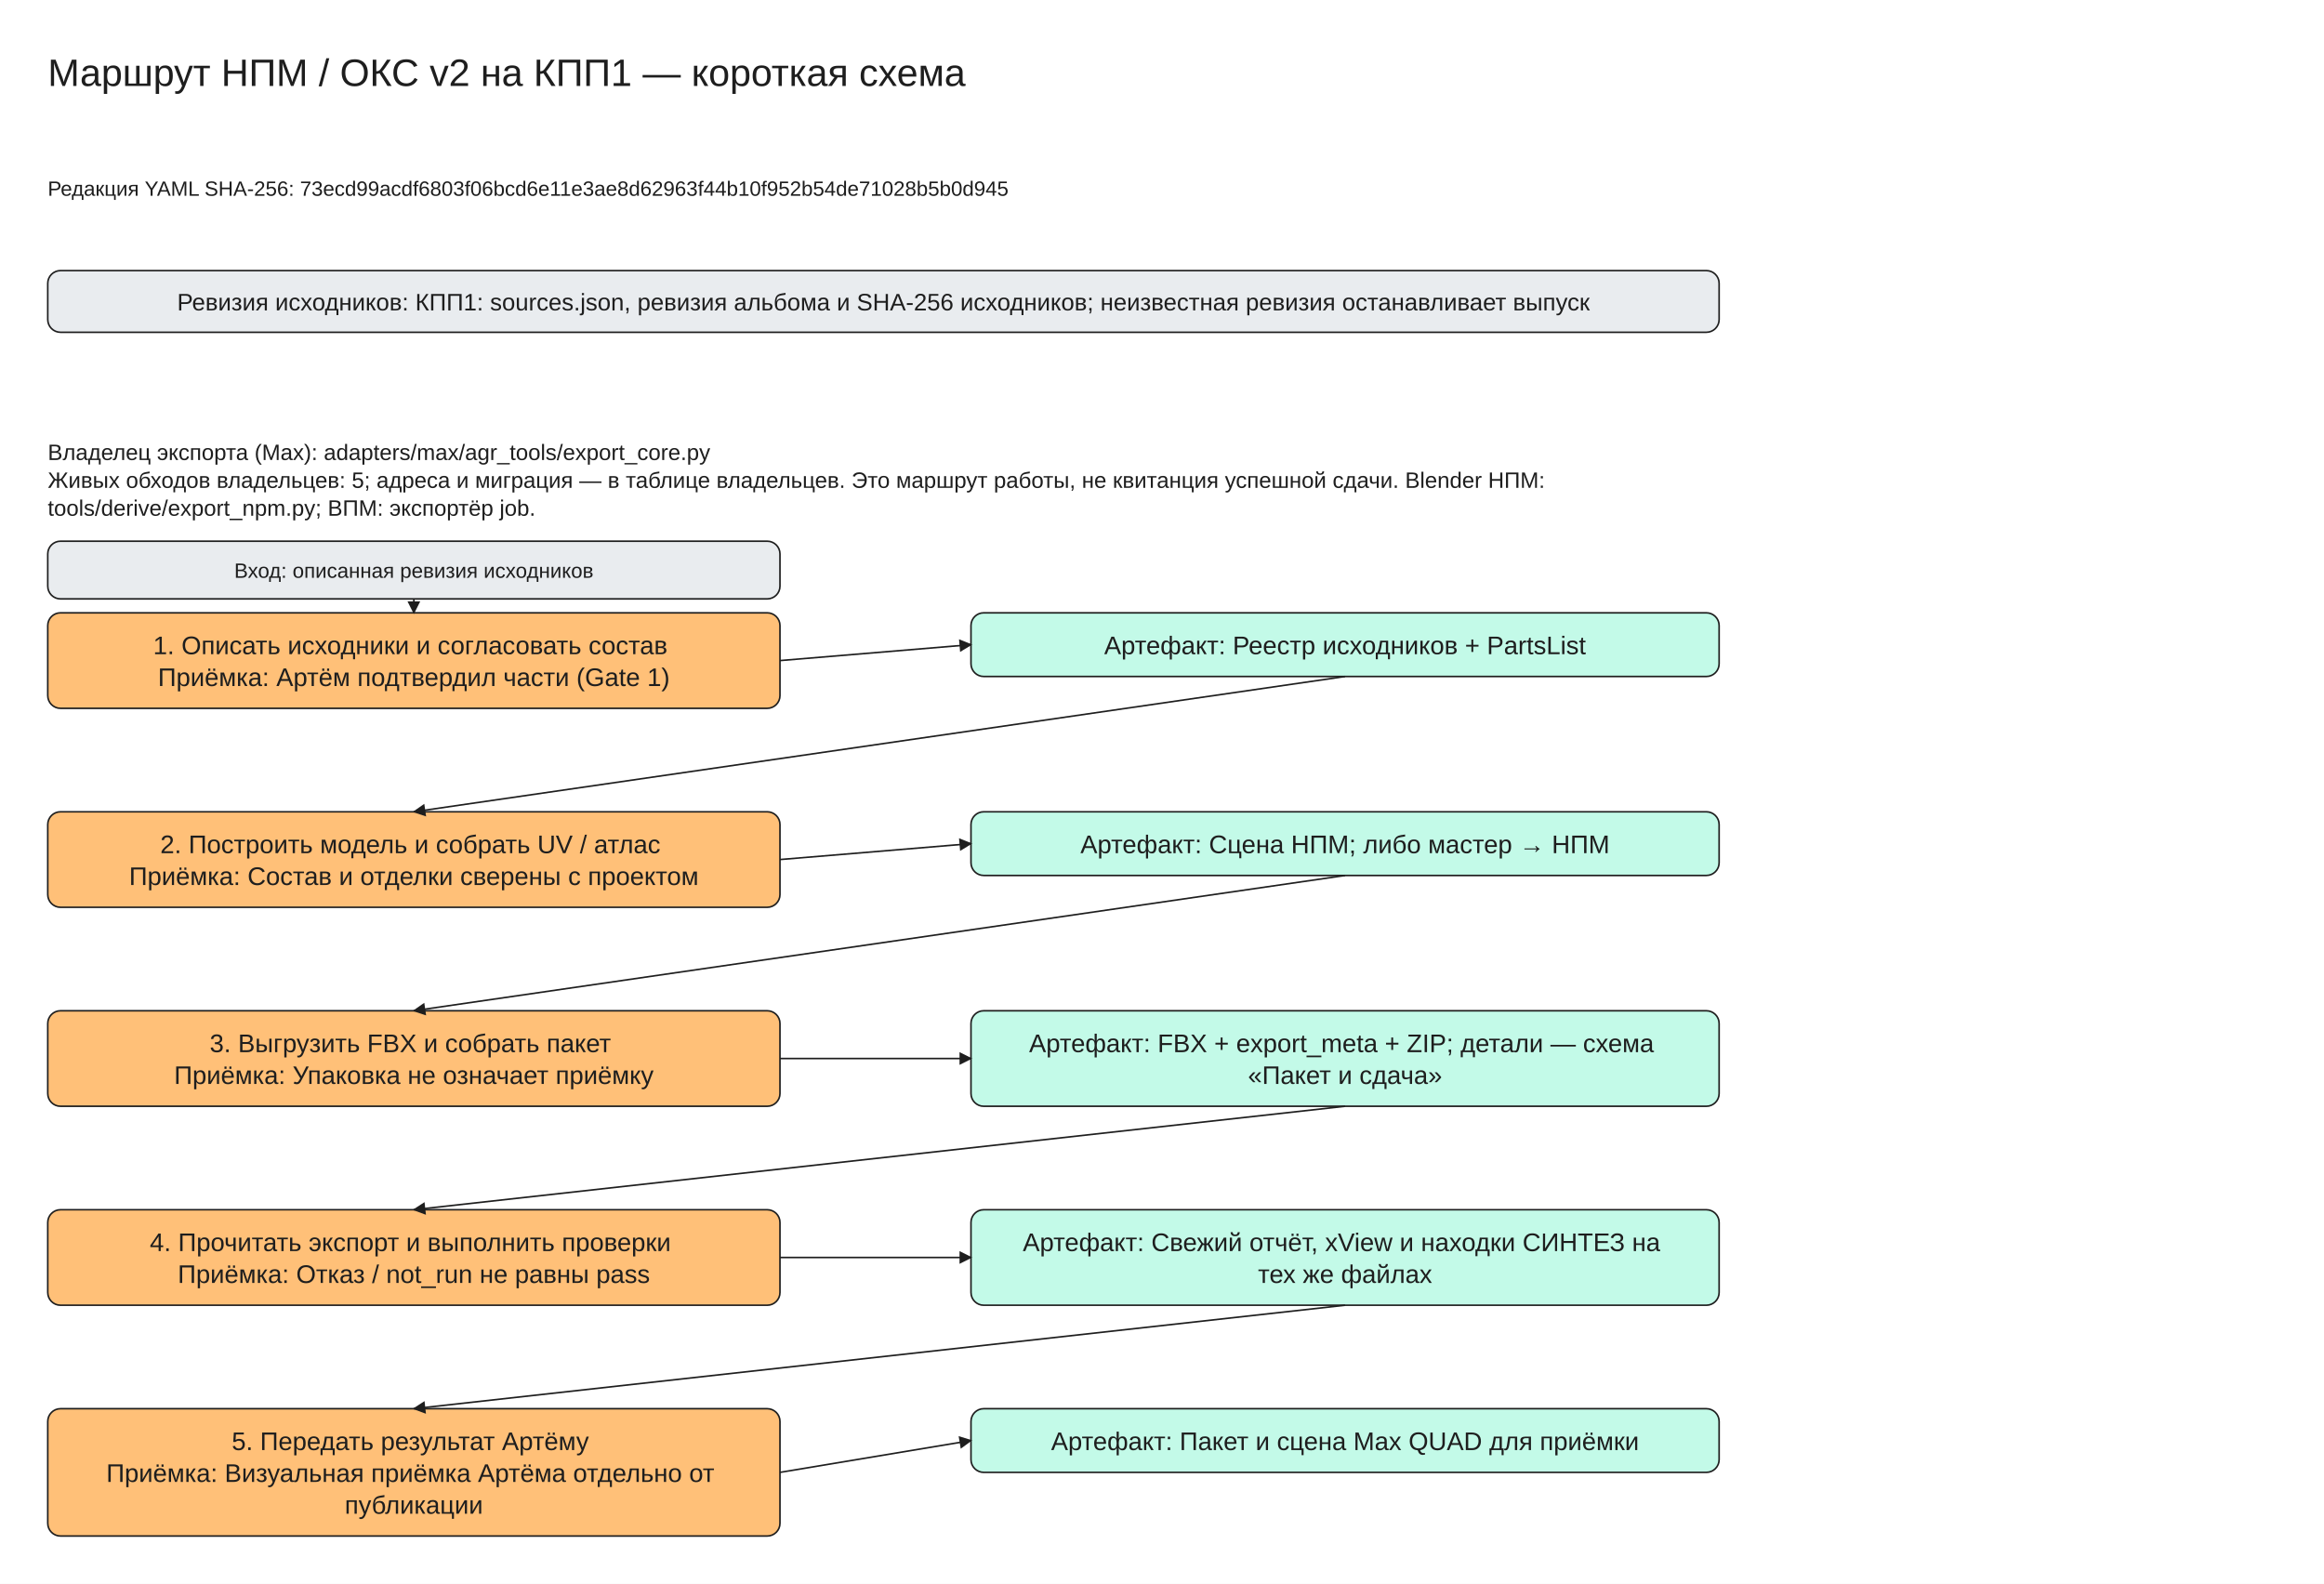
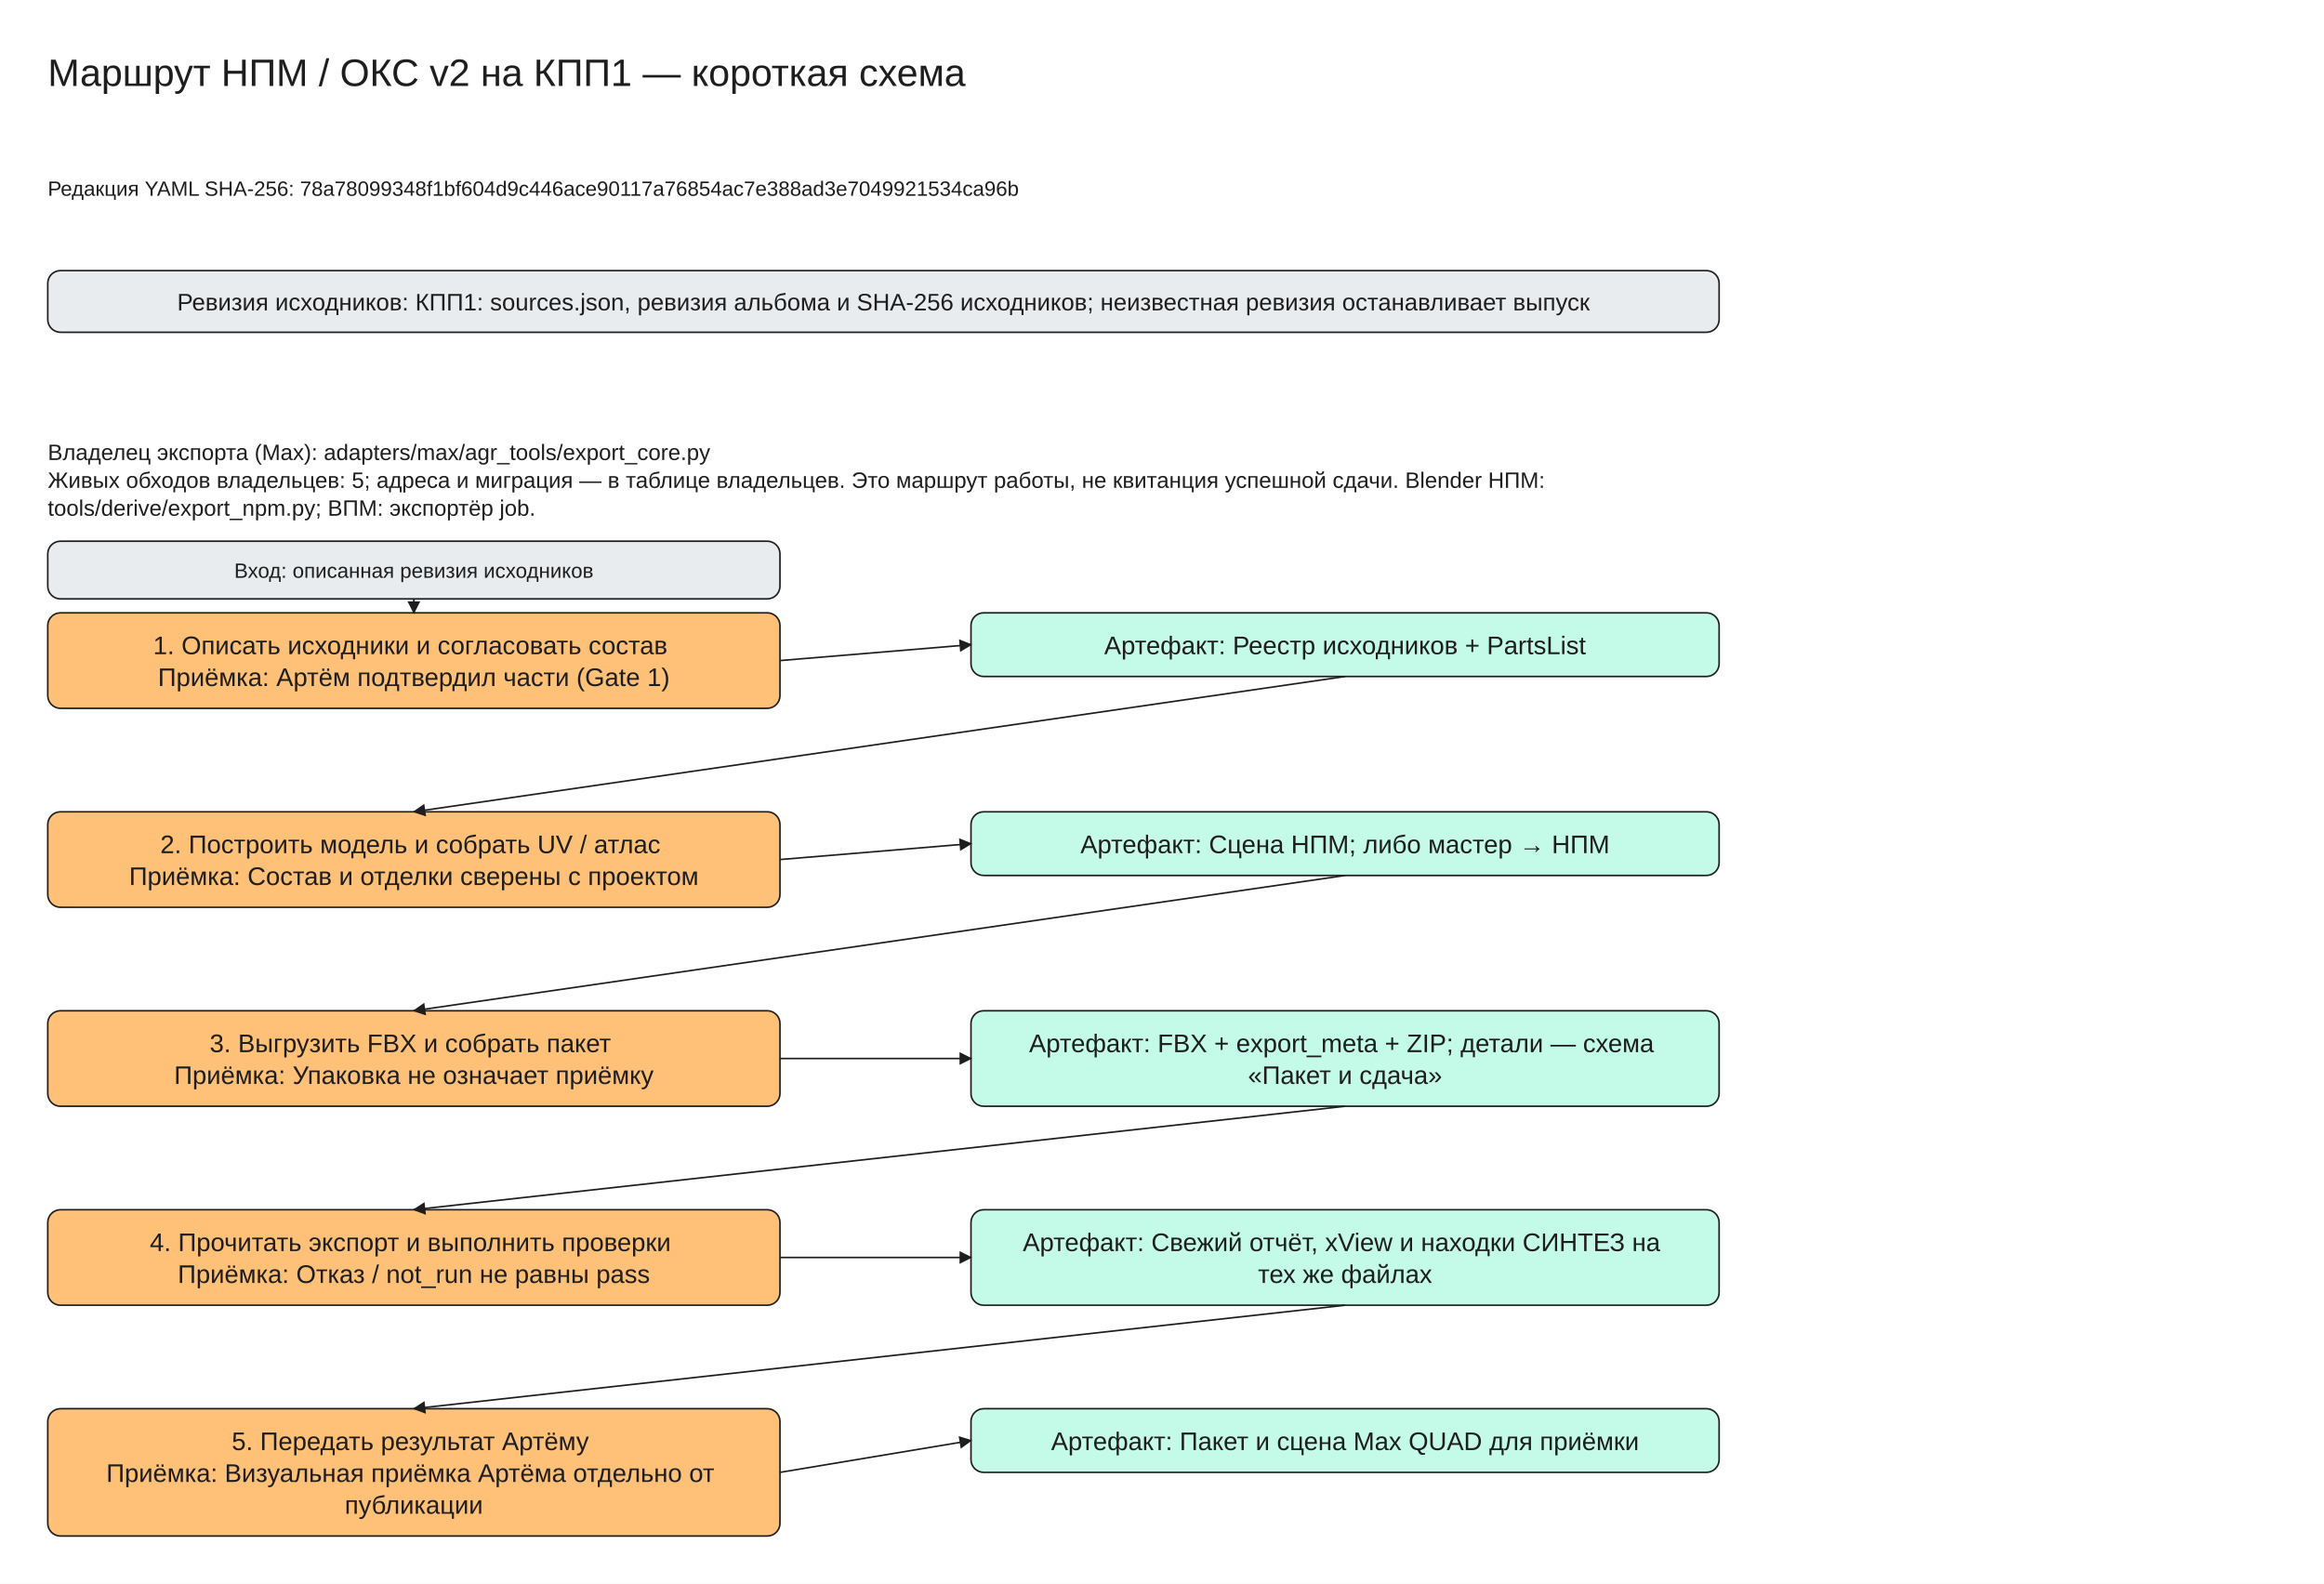
<svg xmlns="http://www.w3.org/2000/svg" viewBox="0 -30 1460 995" width="1460" height="995" font-family="Segoe UI, Arial, sans-serif">
  <defs>
    <marker id="arrow" viewBox="0 0 10 10" refX="9" refY="5" markerWidth="8" markerHeight="8" orient="auto-start-reverse">
      <path d="M0,0 L10,5 L0,10 z" fill="#1e1e1e" />
    </marker>
  </defs>
  <rect x="0" y="-30" width="1460" height="995" fill="#ffffff" />
  <rect x="30" y="140" width="1050" height="38.75" rx="8" fill="#e9ecef" stroke="#1e1e1e" />
  <rect x="30" y="355" width="460" height="60.0" rx="8" fill="#ffc078" stroke="#1e1e1e" />
  <rect x="610" y="355" width="470" height="40.0" rx="8" fill="#c3fae8" stroke="#1e1e1e" />
  <rect x="30" y="310" width="460" height="36.25" rx="8" fill="#e9ecef" stroke="#1e1e1e" />
  <line x1="260.0" y1="346.25" x2="260.0" y2="355.0" stroke="#1e1e1e" marker-end="url(#arrow)" />
  <line x1="490" y1="385.0" x2="610" y2="375.0" stroke="#1e1e1e" marker-end="url(#arrow)" />
  <rect x="30" y="480.0" width="460" height="60.0" rx="8" fill="#ffc078" stroke="#1e1e1e" />
  <rect x="610" y="480.0" width="470" height="40.0" rx="8" fill="#c3fae8" stroke="#1e1e1e" />
  <line x1="845.0" y1="395.0" x2="260.0" y2="480.0" stroke="#1e1e1e" marker-end="url(#arrow)" />
  <line x1="490" y1="510.0" x2="610" y2="500.0" stroke="#1e1e1e" marker-end="url(#arrow)" />
  <rect x="30" y="605.0" width="460" height="60.0" rx="8" fill="#ffc078" stroke="#1e1e1e" />
  <rect x="610" y="605.0" width="470" height="60.0" rx="8" fill="#c3fae8" stroke="#1e1e1e" />
  <line x1="845.0" y1="520.0" x2="260.0" y2="605.0" stroke="#1e1e1e" marker-end="url(#arrow)" />
  <line x1="490" y1="635.0" x2="610" y2="635.0" stroke="#1e1e1e" marker-end="url(#arrow)" />
  <rect x="30" y="730.0" width="460" height="60.0" rx="8" fill="#ffc078" stroke="#1e1e1e" />
  <rect x="610" y="730.0" width="470" height="60.0" rx="8" fill="#c3fae8" stroke="#1e1e1e" />
  <line x1="845.0" y1="665.0" x2="260.0" y2="730.0" stroke="#1e1e1e" marker-end="url(#arrow)" />
  <line x1="490" y1="760.0" x2="610" y2="760.0" stroke="#1e1e1e" marker-end="url(#arrow)" />
  <rect x="30" y="855.0" width="460" height="80.0" rx="8" fill="#ffc078" stroke="#1e1e1e" />
  <rect x="610" y="855.0" width="470" height="40.0" rx="8" fill="#c3fae8" stroke="#1e1e1e" />
  <line x1="845.0" y1="790.0" x2="260.0" y2="855.0" stroke="#1e1e1e" marker-end="url(#arrow)" />
  <line x1="490" y1="895.0" x2="610" y2="875.0" stroke="#1e1e1e" marker-end="url(#arrow)" />
  <text x="30" y="0" font-size="24" text-anchor="start" fill="#1e1e1e">
    <tspan x="30" dy="24">Маршрут НПМ / ОКС v2 на КПП1 — короткая схема</tspan>
  </text>
  <text x="30" y="80" font-size="13" text-anchor="start" fill="#1e1e1e">
-     <tspan x="30" dy="13">Редакция YAML SHA-256: 73ecd99acdf6803f06bcd6e11e3ae8d62963f44b10f952b54de71028b5b0d945</tspan>
+     <tspan x="30" dy="13">Редакция YAML SHA-256: 78a78099348f1bf604d9c446ace90117a76854ac7e388ad3e7049921534ca96b</tspan>
  </text>
  <text x="555.0" y="150.0" font-size="15" text-anchor="middle" fill="#1e1e1e">
    <tspan x="555.0" dy="15">Ревизия исходников: КПП1: sources.json, ревизия альбома и SHA-256 исходников; неизвестная ревизия останавливает выпуск</tspan>
  </text>
  <text x="30" y="245" font-size="14" text-anchor="start" fill="#1e1e1e">
    <tspan x="30" dy="14">Владелец экспорта (Max): adapters/max/agr_tools/export_core.py</tspan>
    <tspan x="30" dy="17.5">Живых обходов владельцев: 5; адреса и миграция — в таблице владельцев. Это маршрут работы, не квитанция успешной сдачи. Blender НПМ:</tspan>
    <tspan x="30" dy="17.5">tools/derive/export_npm.py; ВПМ: экспортёр job.</tspan>
  </text>
  <text x="260.0" y="365.0" font-size="16" text-anchor="middle" fill="#1e1e1e">
    <tspan x="260.0" dy="16">1. Описать исходники и согласовать состав</tspan>
    <tspan x="260.0" dy="20.0">Приёмка: Артём подтвердил части (Gate 1)</tspan>
  </text>
  <text x="845.0" y="365.0" font-size="16" text-anchor="middle" fill="#1e1e1e">
    <tspan x="845.0" dy="16">Артефакт: Реестр исходников + PartsList</tspan>
  </text>
  <text x="260.0" y="320.0" font-size="13" text-anchor="middle" fill="#1e1e1e">
    <tspan x="260.0" dy="13">Вход: описанная ревизия исходников</tspan>
  </text>
  <text x="260.0" y="490.0" font-size="16" text-anchor="middle" fill="#1e1e1e">
    <tspan x="260.0" dy="16">2. Построить модель и собрать UV / атлас</tspan>
    <tspan x="260.0" dy="20.0">Приёмка: Состав и отделки сверены с проектом</tspan>
  </text>
  <text x="845.0" y="490.0" font-size="16" text-anchor="middle" fill="#1e1e1e">
    <tspan x="845.0" dy="16">Артефакт: Сцена НПМ; либо мастер → НПМ</tspan>
  </text>
  <text x="260.0" y="615.0" font-size="16" text-anchor="middle" fill="#1e1e1e">
    <tspan x="260.0" dy="16">3. Выгрузить FBX и собрать пакет</tspan>
    <tspan x="260.0" dy="20.0">Приёмка: Упаковка не означает приёмку</tspan>
  </text>
  <text x="845.0" y="615.0" font-size="16" text-anchor="middle" fill="#1e1e1e">
    <tspan x="845.0" dy="16">Артефакт: FBX + export_meta + ZIP; детали — схема</tspan>
    <tspan x="845.0" dy="20.0">«Пакет и сдача»</tspan>
  </text>
  <text x="260.0" y="740.0" font-size="16" text-anchor="middle" fill="#1e1e1e">
    <tspan x="260.0" dy="16">4. Прочитать экспорт и выполнить проверки</tspan>
    <tspan x="260.0" dy="20.0">Приёмка: Отказ / not_run не равны pass</tspan>
  </text>
  <text x="845.0" y="740.0" font-size="16" text-anchor="middle" fill="#1e1e1e">
    <tspan x="845.0" dy="16">Артефакт: Свежий отчёт, xView и находки СИНТЕЗ на</tspan>
    <tspan x="845.0" dy="20.0">тех же файлах</tspan>
  </text>
  <text x="260.0" y="865.0" font-size="16" text-anchor="middle" fill="#1e1e1e">
    <tspan x="260.0" dy="16">5. Передать результат Артёму</tspan>
    <tspan x="260.0" dy="20.0">Приёмка: Визуальная приёмка Артёма отдельно от</tspan>
    <tspan x="260.0" dy="20.0">публикации</tspan>
  </text>
  <text x="845.0" y="865.0" font-size="16" text-anchor="middle" fill="#1e1e1e">
    <tspan x="845.0" dy="16">Артефакт: Пакет и сцена Max QUAD для приёмки</tspan>
  </text>
</svg>
